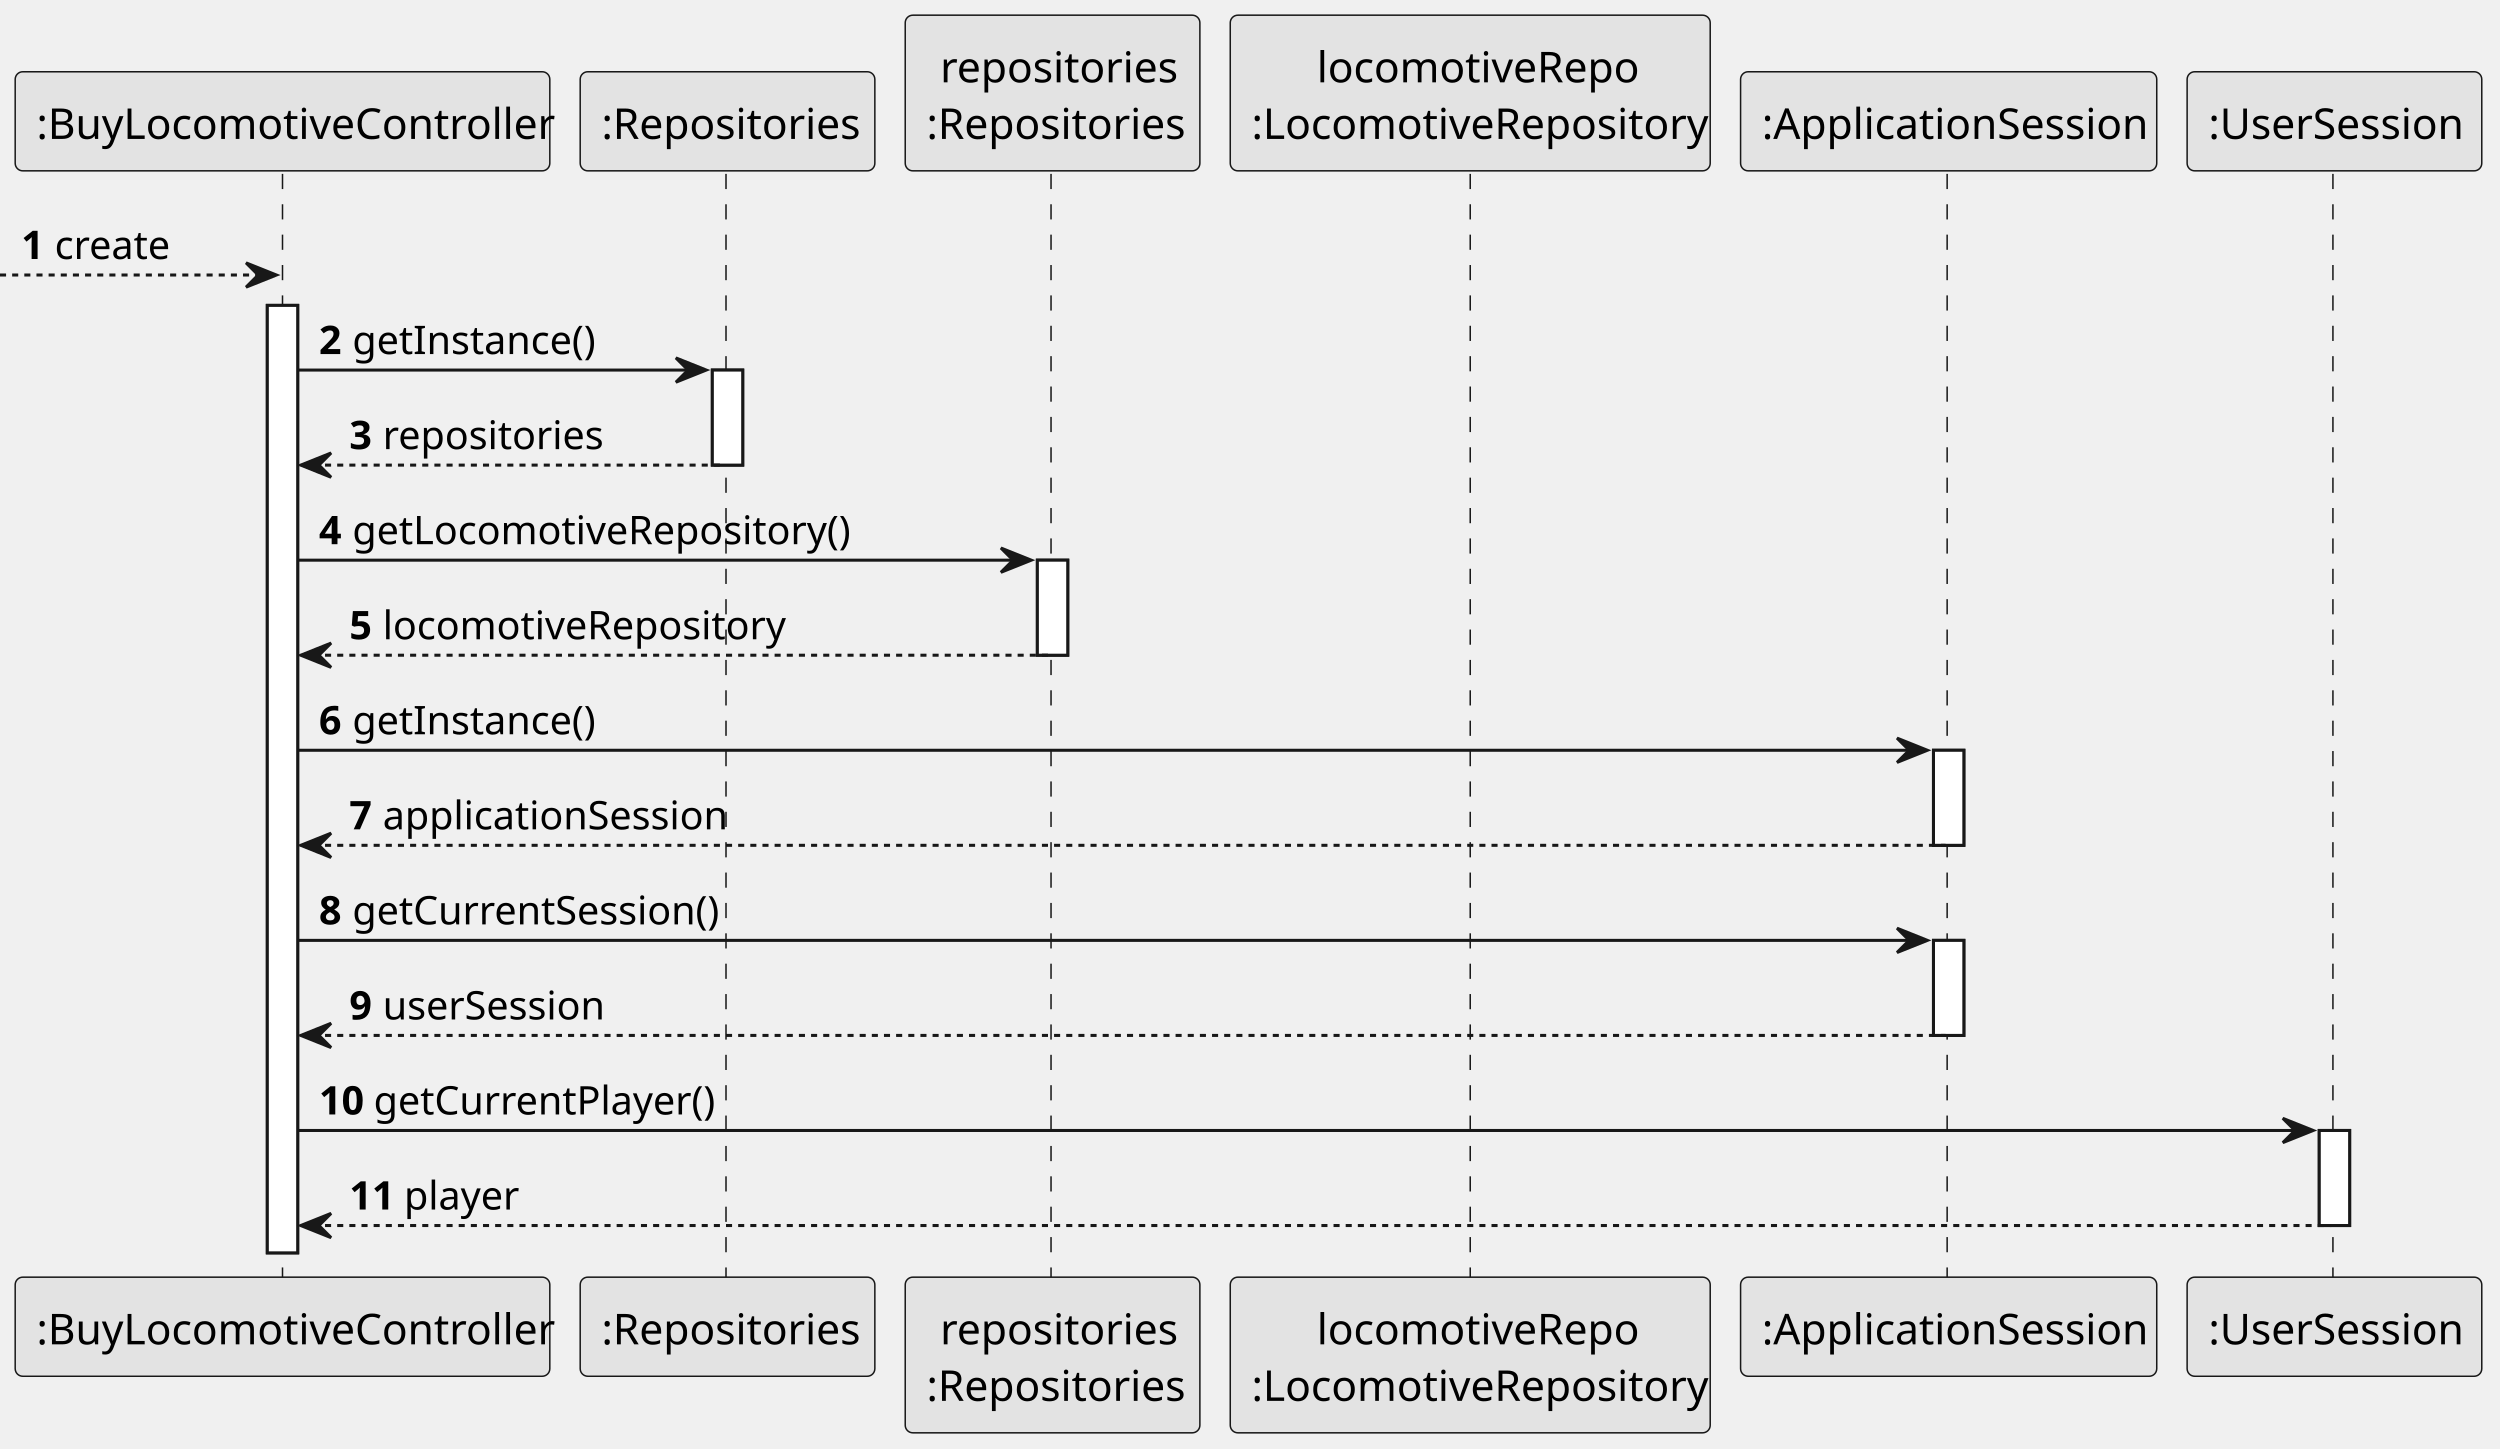
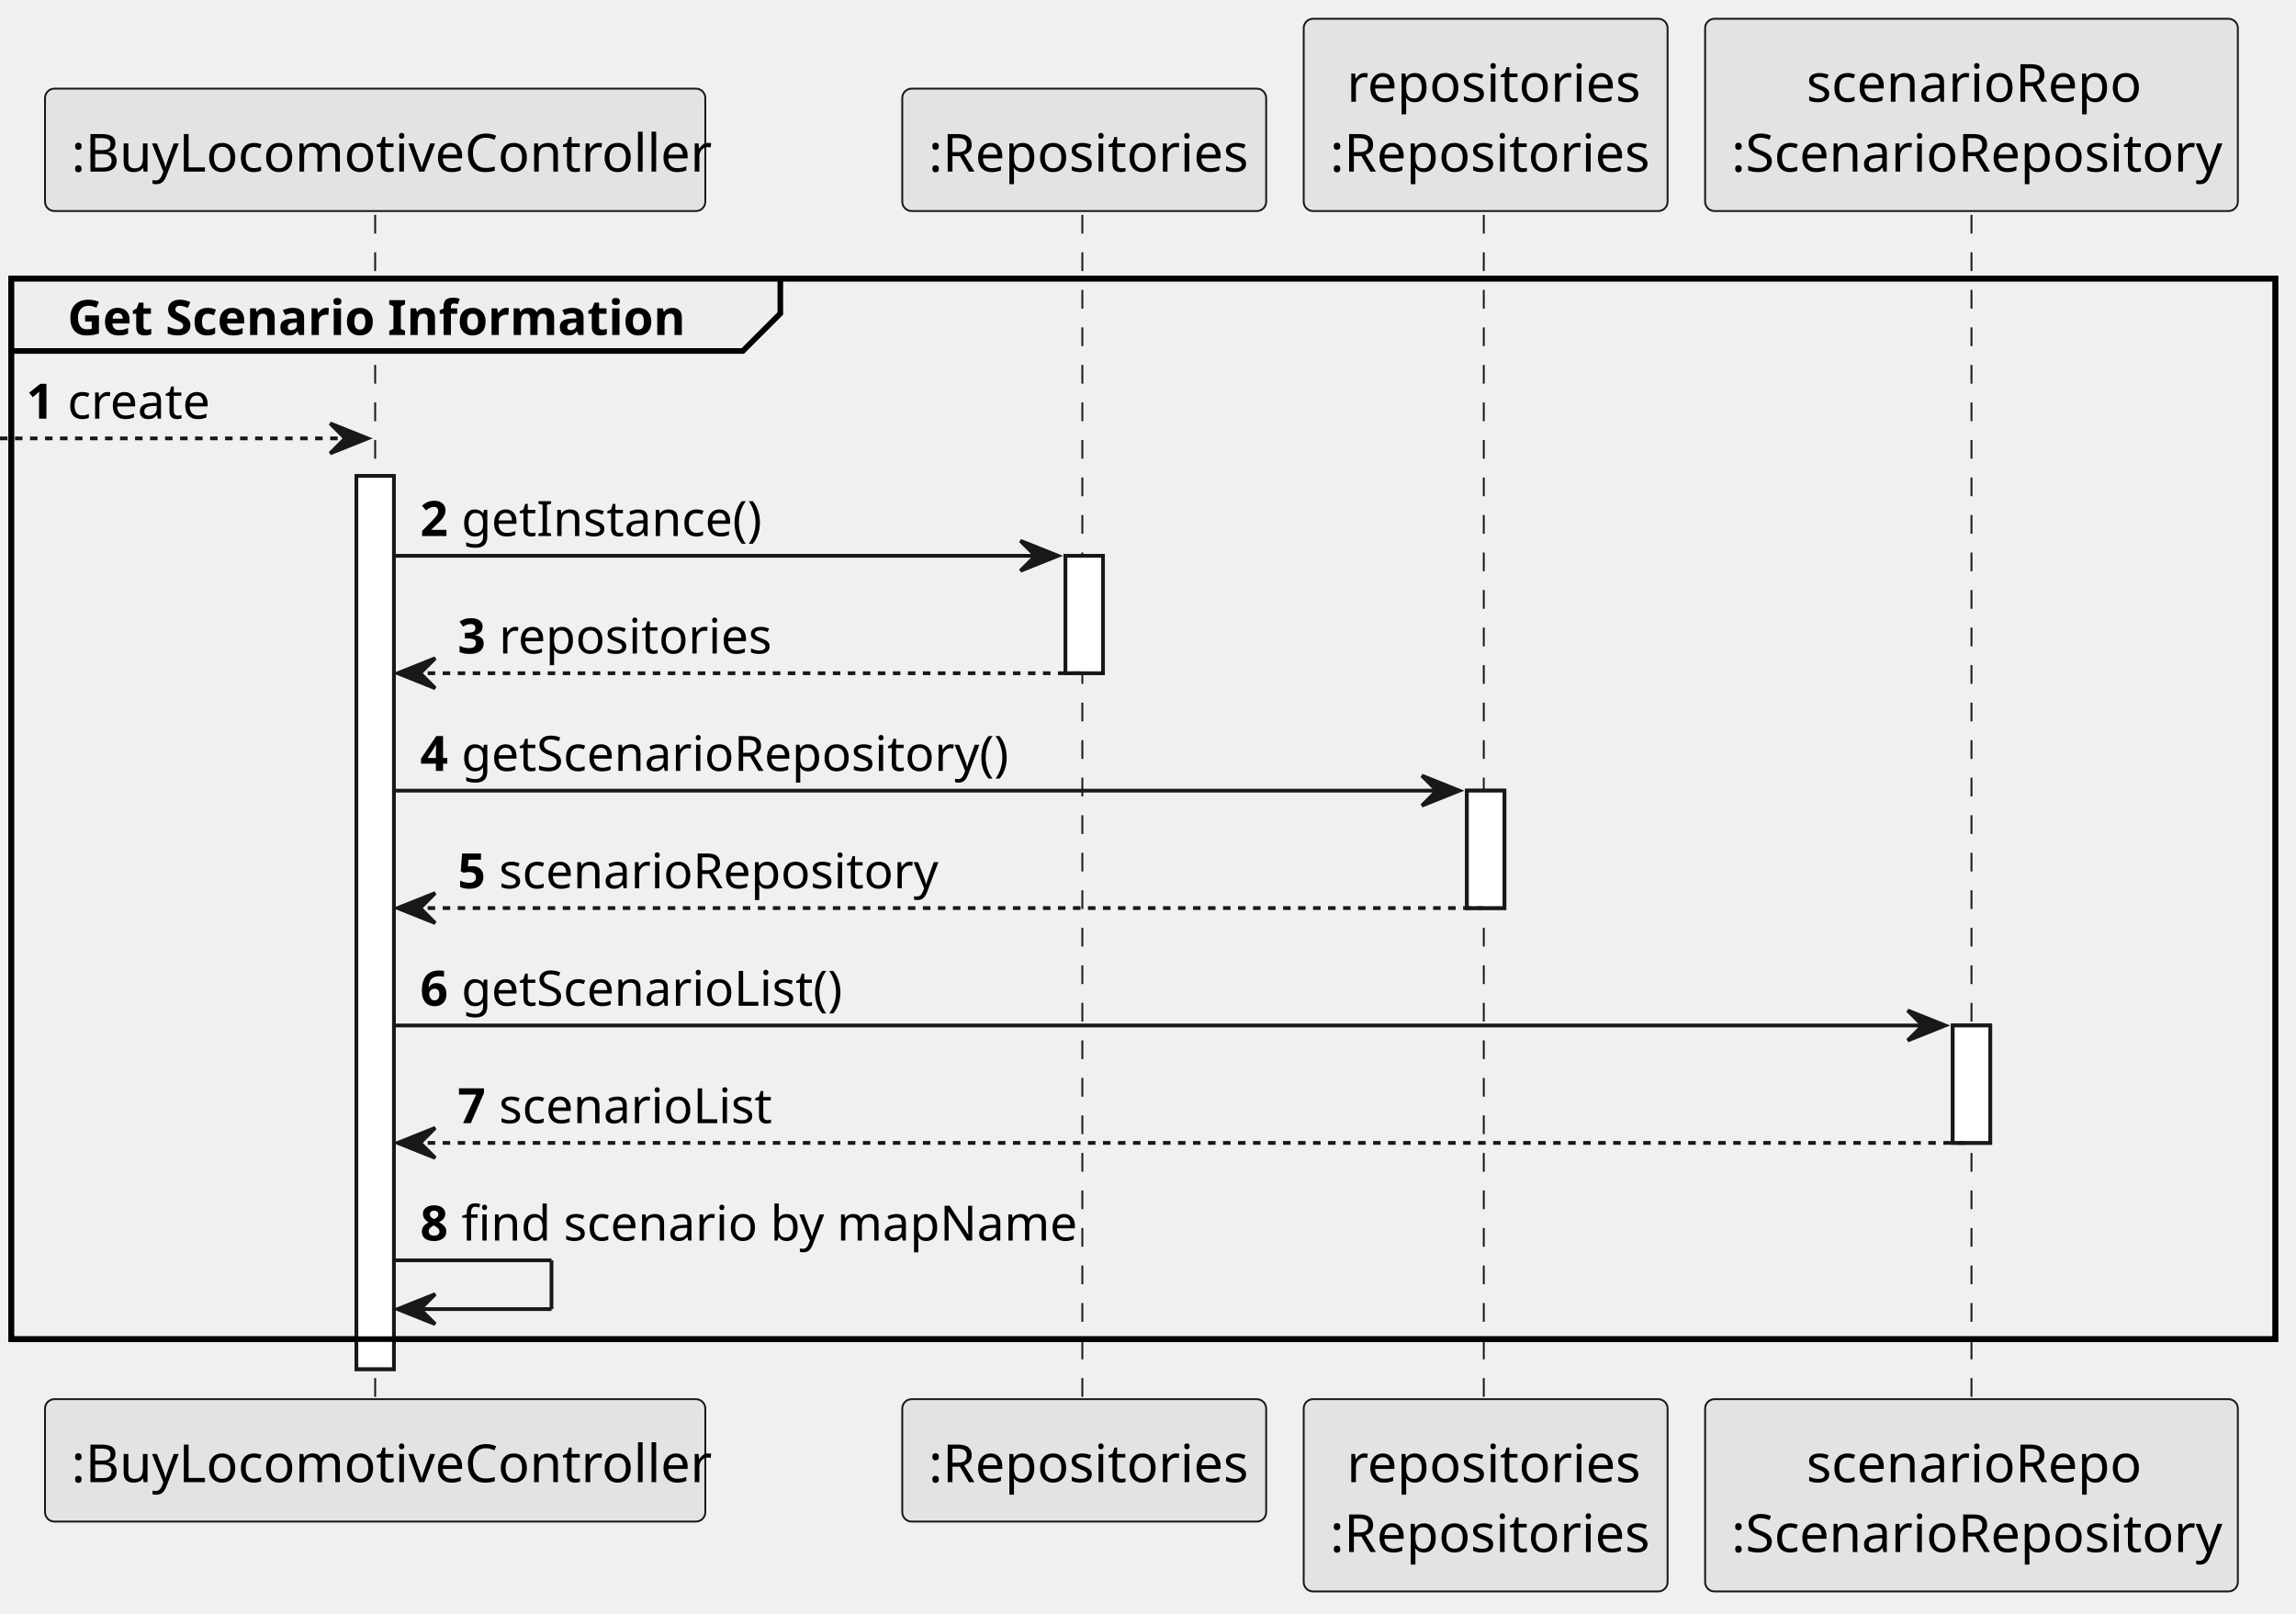
- <svg xmlns="http://www.w3.org/2000/svg" contentStyleType="text/css" height="477px" preserveAspectRatio="none" style="width:823px;height:477px;background:#FFFFFF;" version="1.1" viewBox="0 0 823 477" width="823px" zoomAndPan="magnify">
+ <svg xmlns="http://www.w3.org/2000/svg" contentStyleType="text/css" height="430px" preserveAspectRatio="none" style="width:612px;height:430px;background:#FFFFFF;" version="1.1" viewBox="0 0 612 430" width="612px" zoomAndPan="magnify">
  <defs />
  <g>
-     <rect fill="#FFFFFF" height="311.91" style="stroke:#181818;stroke-width:1.0;" width="10" x="88" y="100.533" />
-     <rect fill="#FFFFFF" height="31.291" style="stroke:#181818;stroke-width:1.0;" width="10" x="234.5" y="121.824" />
-     <rect fill="#FFFFFF" height="31.291" style="stroke:#181818;stroke-width:1.0;" width="10" x="341.5" y="184.406" />
-     <rect fill="#FFFFFF" height="31.291" style="stroke:#181818;stroke-width:1.0;" width="10" x="636.5" y="246.988" />
-     <rect fill="#FFFFFF" height="31.291" style="stroke:#181818;stroke-width:1.0;" width="10" x="636.5" y="309.57" />
-     <rect fill="#FFFFFF" height="31.291" style="stroke:#181818;stroke-width:1.0;" width="10" x="763.5" y="372.152" />
-     <line style="stroke:#181818;stroke-width:0.5;stroke-dasharray:5.0,5.0;" x1="93" x2="93" y1="57.242" y2="421.443" />
-     <line style="stroke:#181818;stroke-width:0.5;stroke-dasharray:5.0,5.0;" x1="239" x2="239" y1="57.242" y2="421.443" />
-     <line style="stroke:#181818;stroke-width:0.5;stroke-dasharray:5.0,5.0;" x1="346" x2="346" y1="57.242" y2="421.443" />
-     <line style="stroke:#181818;stroke-width:0.5;stroke-dasharray:5.0,5.0;" x1="484" x2="484" y1="57.242" y2="421.443" />
-     <line style="stroke:#181818;stroke-width:0.5;stroke-dasharray:5.0,5.0;" x1="641" x2="641" y1="57.242" y2="421.443" />
-     <line style="stroke:#181818;stroke-width:0.5;stroke-dasharray:5.0,5.0;" x1="768" x2="768" y1="57.242" y2="421.443" />
-     <rect fill="#E3E3E3" height="32.621" rx="2.5" ry="2.5" style="stroke:#181818;stroke-width:0.5;" width="176" x="5" y="23.621" />
-     <text fill="#000000" font-family="sans-serif" font-size="14" lengthAdjust="spacing" textLength="162" x="12" y="45.728">:BuyLocomotiveController</text>
-     <rect fill="#E3E3E3" height="32.621" rx="2.5" ry="2.5" style="stroke:#181818;stroke-width:0.5;" width="176" x="5" y="420.443" />
-     <text fill="#000000" font-family="sans-serif" font-size="14" lengthAdjust="spacing" textLength="162" x="12" y="442.551">:BuyLocomotiveController</text>
-     <rect fill="#E3E3E3" height="32.621" rx="2.5" ry="2.5" style="stroke:#181818;stroke-width:0.5;" width="97" x="191" y="23.621" />
-     <text fill="#000000" font-family="sans-serif" font-size="14" lengthAdjust="spacing" textLength="83" x="198" y="45.728">:Repositories</text>
-     <rect fill="#E3E3E3" height="32.621" rx="2.5" ry="2.5" style="stroke:#181818;stroke-width:0.5;" width="97" x="191" y="420.443" />
-     <text fill="#000000" font-family="sans-serif" font-size="14" lengthAdjust="spacing" textLength="83" x="198" y="442.551">:Repositories</text>
-     <rect fill="#E3E3E3" height="51.242" rx="2.5" ry="2.5" style="stroke:#181818;stroke-width:0.5;" width="97" x="298" y="5" />
-     <text fill="#000000" font-family="sans-serif" font-size="14" lengthAdjust="spacing" textLength="74" x="309.5" y="27.107">repositories</text>
-     <text fill="#000000" font-family="sans-serif" font-size="14" lengthAdjust="spacing" textLength="83" x="305" y="45.728">:Repositories</text>
-     <rect fill="#E3E3E3" height="51.242" rx="2.5" ry="2.5" style="stroke:#181818;stroke-width:0.5;" width="97" x="298" y="420.443" />
-     <text fill="#000000" font-family="sans-serif" font-size="14" lengthAdjust="spacing" textLength="74" x="309.5" y="442.551">repositories</text>
-     <text fill="#000000" font-family="sans-serif" font-size="14" lengthAdjust="spacing" textLength="83" x="305" y="461.172">:Repositories</text>
-     <rect fill="#E3E3E3" height="51.242" rx="2.5" ry="2.5" style="stroke:#181818;stroke-width:0.5;" width="158" x="405" y="5" />
-     <text fill="#000000" font-family="sans-serif" font-size="14" lengthAdjust="spacing" textLength="101" x="433.5" y="27.107">locomotiveRepo</text>
-     <text fill="#000000" font-family="sans-serif" font-size="14" lengthAdjust="spacing" textLength="144" x="412" y="45.728">:LocomotiveRepository</text>
-     <rect fill="#E3E3E3" height="51.242" rx="2.5" ry="2.5" style="stroke:#181818;stroke-width:0.5;" width="158" x="405" y="420.443" />
-     <text fill="#000000" font-family="sans-serif" font-size="14" lengthAdjust="spacing" textLength="101" x="433.5" y="442.551">locomotiveRepo</text>
-     <text fill="#000000" font-family="sans-serif" font-size="14" lengthAdjust="spacing" textLength="144" x="412" y="461.172">:LocomotiveRepository</text>
-     <rect fill="#E3E3E3" height="32.621" rx="2.5" ry="2.5" style="stroke:#181818;stroke-width:0.5;" width="137" x="573" y="23.621" />
-     <text fill="#000000" font-family="sans-serif" font-size="14" lengthAdjust="spacing" textLength="123" x="580" y="45.728">:ApplicationSession</text>
-     <rect fill="#E3E3E3" height="32.621" rx="2.5" ry="2.5" style="stroke:#181818;stroke-width:0.5;" width="137" x="573" y="420.443" />
-     <text fill="#000000" font-family="sans-serif" font-size="14" lengthAdjust="spacing" textLength="123" x="580" y="442.551">:ApplicationSession</text>
-     <rect fill="#E3E3E3" height="32.621" rx="2.5" ry="2.5" style="stroke:#181818;stroke-width:0.5;" width="97" x="720" y="23.621" />
-     <text fill="#000000" font-family="sans-serif" font-size="14" lengthAdjust="spacing" textLength="83" x="727" y="45.728">:UserSession</text>
-     <rect fill="#E3E3E3" height="32.621" rx="2.5" ry="2.5" style="stroke:#181818;stroke-width:0.5;" width="97" x="720" y="420.443" />
-     <text fill="#000000" font-family="sans-serif" font-size="14" lengthAdjust="spacing" textLength="83" x="727" y="442.551">:UserSession</text>
-     <rect fill="#FFFFFF" height="311.91" style="stroke:#181818;stroke-width:1.0;" width="10" x="88" y="100.533" />
-     <rect fill="#FFFFFF" height="31.291" style="stroke:#181818;stroke-width:1.0;" width="10" x="234.5" y="121.824" />
-     <rect fill="#FFFFFF" height="31.291" style="stroke:#181818;stroke-width:1.0;" width="10" x="341.5" y="184.406" />
-     <rect fill="#FFFFFF" height="31.291" style="stroke:#181818;stroke-width:1.0;" width="10" x="636.5" y="246.988" />
-     <rect fill="#FFFFFF" height="31.291" style="stroke:#181818;stroke-width:1.0;" width="10" x="636.5" y="309.57" />
-     <rect fill="#FFFFFF" height="31.291" style="stroke:#181818;stroke-width:1.0;" width="10" x="763.5" y="372.152" />
-     <polygon fill="#181818" points="81,86.533,91,90.533,81,94.533,85,90.533" style="stroke:#181818;stroke-width:1.0;" />
-     <line style="stroke:#181818;stroke-width:1.0;stroke-dasharray:2.0,2.0;" x1="0" x2="87" y1="90.533" y2="90.533" />
-     <text fill="#000000" font-family="sans-serif" font-size="13" font-weight="bold" lengthAdjust="spacing" textLength="7" x="7" y="85.27">1</text>
-     <text fill="#000000" font-family="sans-serif" font-size="13" lengthAdjust="spacing" textLength="36" x="18" y="85.27">create</text>
-     <polygon fill="#181818" points="222.5,117.824,232.5,121.824,222.5,125.824,226.5,121.824" style="stroke:#181818;stroke-width:1.0;" />
-     <line style="stroke:#181818;stroke-width:1.0;" x1="98" x2="228.5" y1="121.824" y2="121.824" />
-     <text fill="#000000" font-family="sans-serif" font-size="13" font-weight="bold" lengthAdjust="spacing" textLength="7" x="105" y="116.561">2</text>
-     <text fill="#000000" font-family="sans-serif" font-size="13" lengthAdjust="spacing" textLength="75" x="116" y="116.561">getInstance()</text>
-     <polygon fill="#181818" points="109,149.115,99,153.115,109,157.115,105,153.115" style="stroke:#181818;stroke-width:1.0;" />
-     <line style="stroke:#181818;stroke-width:1.0;stroke-dasharray:2.0,2.0;" x1="103" x2="238.5" y1="153.115" y2="153.115" />
-     <text fill="#000000" font-family="sans-serif" font-size="13" font-weight="bold" lengthAdjust="spacing" textLength="7" x="115" y="147.852">3</text>
-     <text fill="#000000" font-family="sans-serif" font-size="13" lengthAdjust="spacing" textLength="67" x="126" y="147.852">repositories</text>
-     <polygon fill="#181818" points="329.5,180.406,339.5,184.406,329.5,188.406,333.5,184.406" style="stroke:#181818;stroke-width:1.0;" />
-     <line style="stroke:#181818;stroke-width:1.0;" x1="98" x2="335.5" y1="184.406" y2="184.406" />
-     <text fill="#000000" font-family="sans-serif" font-size="13" font-weight="bold" lengthAdjust="spacing" textLength="7" x="105" y="179.144">4</text>
-     <text fill="#000000" font-family="sans-serif" font-size="13" lengthAdjust="spacing" textLength="153" x="116" y="179.144">getLocomotiveRepository()</text>
-     <polygon fill="#181818" points="109,211.697,99,215.697,109,219.697,105,215.697" style="stroke:#181818;stroke-width:1.0;" />
-     <line style="stroke:#181818;stroke-width:1.0;stroke-dasharray:2.0,2.0;" x1="103" x2="345.5" y1="215.697" y2="215.697" />
-     <text fill="#000000" font-family="sans-serif" font-size="13" font-weight="bold" lengthAdjust="spacing" textLength="7" x="115" y="210.435">5</text>
-     <text fill="#000000" font-family="sans-serif" font-size="13" lengthAdjust="spacing" textLength="123" x="126" y="210.435">locomotiveRepository</text>
-     <polygon fill="#181818" points="624.5,242.988,634.5,246.988,624.5,250.988,628.5,246.988" style="stroke:#181818;stroke-width:1.0;" />
-     <line style="stroke:#181818;stroke-width:1.0;" x1="98" x2="630.5" y1="246.988" y2="246.988" />
-     <text fill="#000000" font-family="sans-serif" font-size="13" font-weight="bold" lengthAdjust="spacing" textLength="7" x="105" y="241.726">6</text>
-     <text fill="#000000" font-family="sans-serif" font-size="13" lengthAdjust="spacing" textLength="75" x="116" y="241.726">getInstance()</text>
-     <polygon fill="#181818" points="109,274.279,99,278.279,109,282.279,105,278.279" style="stroke:#181818;stroke-width:1.0;" />
-     <line style="stroke:#181818;stroke-width:1.0;stroke-dasharray:2.0,2.0;" x1="103" x2="640.5" y1="278.279" y2="278.279" />
-     <text fill="#000000" font-family="sans-serif" font-size="13" font-weight="bold" lengthAdjust="spacing" textLength="7" x="115" y="273.017">7</text>
-     <text fill="#000000" font-family="sans-serif" font-size="13" lengthAdjust="spacing" textLength="109" x="126" y="273.017">applicationSession</text>
-     <polygon fill="#181818" points="624.5,305.57,634.5,309.57,624.5,313.57,628.5,309.57" style="stroke:#181818;stroke-width:1.0;" />
-     <line style="stroke:#181818;stroke-width:1.0;" x1="98" x2="630.5" y1="309.57" y2="309.57" />
-     <text fill="#000000" font-family="sans-serif" font-size="13" font-weight="bold" lengthAdjust="spacing" textLength="7" x="105" y="304.308">8</text>
-     <text fill="#000000" font-family="sans-serif" font-size="13" lengthAdjust="spacing" textLength="115" x="116" y="304.308">getCurrentSession()</text>
-     <polygon fill="#181818" points="109,336.861,99,340.861,109,344.861,105,340.861" style="stroke:#181818;stroke-width:1.0;" />
-     <line style="stroke:#181818;stroke-width:1.0;stroke-dasharray:2.0,2.0;" x1="103" x2="640.5" y1="340.861" y2="340.861" />
-     <text fill="#000000" font-family="sans-serif" font-size="13" font-weight="bold" lengthAdjust="spacing" textLength="7" x="115" y="335.599">9</text>
-     <text fill="#000000" font-family="sans-serif" font-size="13" lengthAdjust="spacing" textLength="72" x="126" y="335.599">userSession</text>
-     <polygon fill="#181818" points="751.5,368.152,761.5,372.152,751.5,376.152,755.5,372.152" style="stroke:#181818;stroke-width:1.0;" />
-     <line style="stroke:#181818;stroke-width:1.0;" x1="98" x2="757.5" y1="372.152" y2="372.152" />
-     <text fill="#000000" font-family="sans-serif" font-size="13" font-weight="bold" lengthAdjust="spacing" textLength="14" x="105" y="366.89">10</text>
-     <text fill="#000000" font-family="sans-serif" font-size="13" lengthAdjust="spacing" textLength="105" x="123" y="366.89">getCurrentPlayer()</text>
-     <polygon fill="#181818" points="109,399.443,99,403.443,109,407.443,105,403.443" style="stroke:#181818;stroke-width:1.0;" />
-     <line style="stroke:#181818;stroke-width:1.0;stroke-dasharray:2.0,2.0;" x1="103" x2="767.5" y1="403.443" y2="403.443" />
-     <text fill="#000000" font-family="sans-serif" font-size="13" font-weight="bold" lengthAdjust="spacing" textLength="14" x="115" y="398.181">11</text>
-     <text fill="#000000" font-family="sans-serif" font-size="13" lengthAdjust="spacing" textLength="35" x="133" y="398.181">player</text>
+     <rect fill="#FFFFFF" height="238.037" style="stroke:#181818;stroke-width:1.0;" width="10" x="95" y="126.824" />
+     <rect fill="#FFFFFF" height="31.291" style="stroke:#181818;stroke-width:1.0;" width="10" x="284" y="148.115" />
+     <rect fill="#FFFFFF" height="31.291" style="stroke:#181818;stroke-width:1.0;" width="10" x="391" y="210.697" />
+     <rect fill="#FFFFFF" height="31.291" style="stroke:#181818;stroke-width:1.0;" width="10" x="520.5" y="273.279" />
+     <rect fill="none" height="282.619" style="stroke:#000000;stroke-width:1.5;" width="603.5" x="3" y="74.242" />
+     <line style="stroke:#181818;stroke-width:0.5;stroke-dasharray:5.0,5.0;" x1="100" x2="100" y1="57.242" y2="373.861" />
+     <line style="stroke:#181818;stroke-width:0.5;stroke-dasharray:5.0,5.0;" x1="288.5" x2="288.5" y1="57.242" y2="373.861" />
+     <line style="stroke:#181818;stroke-width:0.5;stroke-dasharray:5.0,5.0;" x1="395.5" x2="395.5" y1="57.242" y2="373.861" />
+     <line style="stroke:#181818;stroke-width:0.5;stroke-dasharray:5.0,5.0;" x1="525.5" x2="525.5" y1="57.242" y2="373.861" />
+     <rect fill="#E3E3E3" height="32.621" rx="2.5" ry="2.5" style="stroke:#181818;stroke-width:0.5;" width="176" x="12" y="23.621" />
+     <text fill="#000000" font-family="sans-serif" font-size="14" lengthAdjust="spacing" textLength="162" x="19" y="45.728">:BuyLocomotiveController</text>
+     <rect fill="#E3E3E3" height="32.621" rx="2.5" ry="2.5" style="stroke:#181818;stroke-width:0.5;" width="176" x="12" y="372.861" />
+     <text fill="#000000" font-family="sans-serif" font-size="14" lengthAdjust="spacing" textLength="162" x="19" y="394.969">:BuyLocomotiveController</text>
+     <rect fill="#E3E3E3" height="32.621" rx="2.5" ry="2.5" style="stroke:#181818;stroke-width:0.5;" width="97" x="240.5" y="23.621" />
+     <text fill="#000000" font-family="sans-serif" font-size="14" lengthAdjust="spacing" textLength="83" x="247.5" y="45.728">:Repositories</text>
+     <rect fill="#E3E3E3" height="32.621" rx="2.5" ry="2.5" style="stroke:#181818;stroke-width:0.5;" width="97" x="240.5" y="372.861" />
+     <text fill="#000000" font-family="sans-serif" font-size="14" lengthAdjust="spacing" textLength="83" x="247.5" y="394.969">:Repositories</text>
+     <rect fill="#E3E3E3" height="51.242" rx="2.5" ry="2.5" style="stroke:#181818;stroke-width:0.5;" width="97" x="347.5" y="5" />
+     <text fill="#000000" font-family="sans-serif" font-size="14" lengthAdjust="spacing" textLength="74" x="359" y="27.107">repositories</text>
+     <text fill="#000000" font-family="sans-serif" font-size="14" lengthAdjust="spacing" textLength="83" x="354.5" y="45.728">:Repositories</text>
+     <rect fill="#E3E3E3" height="51.242" rx="2.5" ry="2.5" style="stroke:#181818;stroke-width:0.5;" width="97" x="347.5" y="372.861" />
+     <text fill="#000000" font-family="sans-serif" font-size="14" lengthAdjust="spacing" textLength="74" x="359" y="394.969">repositories</text>
+     <text fill="#000000" font-family="sans-serif" font-size="14" lengthAdjust="spacing" textLength="83" x="354.5" y="413.59">:Repositories</text>
+     <rect fill="#E3E3E3" height="51.242" rx="2.5" ry="2.5" style="stroke:#181818;stroke-width:0.5;" width="142" x="454.5" y="5" />
+     <text fill="#000000" font-family="sans-serif" font-size="14" lengthAdjust="spacing" textLength="88" x="481.5" y="27.107">scenarioRepo</text>
+     <text fill="#000000" font-family="sans-serif" font-size="14" lengthAdjust="spacing" textLength="128" x="461.5" y="45.728">:ScenarioRepository</text>
+     <rect fill="#E3E3E3" height="51.242" rx="2.5" ry="2.5" style="stroke:#181818;stroke-width:0.5;" width="142" x="454.5" y="372.861" />
+     <text fill="#000000" font-family="sans-serif" font-size="14" lengthAdjust="spacing" textLength="88" x="481.5" y="394.969">scenarioRepo</text>
+     <text fill="#000000" font-family="sans-serif" font-size="14" lengthAdjust="spacing" textLength="128" x="461.5" y="413.59">:ScenarioRepository</text>
+     <rect fill="#FFFFFF" height="238.037" style="stroke:#181818;stroke-width:1.0;" width="10" x="95" y="126.824" />
+     <rect fill="#FFFFFF" height="31.291" style="stroke:#181818;stroke-width:1.0;" width="10" x="284" y="148.115" />
+     <rect fill="#FFFFFF" height="31.291" style="stroke:#181818;stroke-width:1.0;" width="10" x="391" y="210.697" />
+     <rect fill="#FFFFFF" height="31.291" style="stroke:#181818;stroke-width:1.0;" width="10" x="520.5" y="273.279" />
+     <path d="M3,74.242 L208,74.242 L208,83.533 L198,93.533 L3,93.533 L3,74.242 " fill="#EEEEEE" style="stroke:#000000;stroke-width:1.5;" />
+     <rect fill="none" height="282.619" style="stroke:#000000;stroke-width:1.5;" width="603.5" x="3" y="74.242" />
+     <text fill="#000000" font-family="sans-serif" font-size="13" font-weight="bold" lengthAdjust="spacing" textLength="160" x="18" y="89.27">Get Scenario Information</text>
+     <polygon fill="#181818" points="88,112.824,98,116.824,88,120.824,92,116.824" style="stroke:#181818;stroke-width:1.0;" />
+     <line style="stroke:#181818;stroke-width:1.0;stroke-dasharray:2.0,2.0;" x1="0" x2="94" y1="116.824" y2="116.824" />
+     <text fill="#000000" font-family="sans-serif" font-size="13" font-weight="bold" lengthAdjust="spacing" textLength="7" x="7" y="111.561">1</text>
+     <text fill="#000000" font-family="sans-serif" font-size="13" lengthAdjust="spacing" textLength="36" x="18" y="111.561">create</text>
+     <polygon fill="#181818" points="272,144.115,282,148.115,272,152.115,276,148.115" style="stroke:#181818;stroke-width:1.0;" />
+     <line style="stroke:#181818;stroke-width:1.0;" x1="105" x2="278" y1="148.115" y2="148.115" />
+     <text fill="#000000" font-family="sans-serif" font-size="13" font-weight="bold" lengthAdjust="spacing" textLength="7" x="112" y="142.852">2</text>
+     <text fill="#000000" font-family="sans-serif" font-size="13" lengthAdjust="spacing" textLength="75" x="123" y="142.852">getInstance()</text>
+     <polygon fill="#181818" points="116,175.406,106,179.406,116,183.406,112,179.406" style="stroke:#181818;stroke-width:1.0;" />
+     <line style="stroke:#181818;stroke-width:1.0;stroke-dasharray:2.0,2.0;" x1="110" x2="288" y1="179.406" y2="179.406" />
+     <text fill="#000000" font-family="sans-serif" font-size="13" font-weight="bold" lengthAdjust="spacing" textLength="7" x="122" y="174.144">3</text>
+     <text fill="#000000" font-family="sans-serif" font-size="13" lengthAdjust="spacing" textLength="67" x="133" y="174.144">repositories</text>
+     <polygon fill="#181818" points="379,206.697,389,210.697,379,214.697,383,210.697" style="stroke:#181818;stroke-width:1.0;" />
+     <line style="stroke:#181818;stroke-width:1.0;" x1="105" x2="385" y1="210.697" y2="210.697" />
+     <text fill="#000000" font-family="sans-serif" font-size="13" font-weight="bold" lengthAdjust="spacing" textLength="7" x="112" y="205.435">4</text>
+     <text fill="#000000" font-family="sans-serif" font-size="13" lengthAdjust="spacing" textLength="139" x="123" y="205.435">getScenarioRepository()</text>
+     <polygon fill="#181818" points="116,237.988,106,241.988,116,245.988,112,241.988" style="stroke:#181818;stroke-width:1.0;" />
+     <line style="stroke:#181818;stroke-width:1.0;stroke-dasharray:2.0,2.0;" x1="110" x2="395" y1="241.988" y2="241.988" />
+     <text fill="#000000" font-family="sans-serif" font-size="13" font-weight="bold" lengthAdjust="spacing" textLength="7" x="122" y="236.726">5</text>
+     <text fill="#000000" font-family="sans-serif" font-size="13" lengthAdjust="spacing" textLength="111" x="133" y="236.726">scenarioRepository</text>
+     <polygon fill="#181818" points="508.5,269.279,518.5,273.279,508.5,277.279,512.5,273.279" style="stroke:#181818;stroke-width:1.0;" />
+     <line style="stroke:#181818;stroke-width:1.0;" x1="105" x2="514.5" y1="273.279" y2="273.279" />
+     <text fill="#000000" font-family="sans-serif" font-size="13" font-weight="bold" lengthAdjust="spacing" textLength="7" x="112" y="268.017">6</text>
+     <text fill="#000000" font-family="sans-serif" font-size="13" lengthAdjust="spacing" textLength="98" x="123" y="268.017">getScenarioList()</text>
+     <polygon fill="#181818" points="116,300.57,106,304.57,116,308.57,112,304.57" style="stroke:#181818;stroke-width:1.0;" />
+     <line style="stroke:#181818;stroke-width:1.0;stroke-dasharray:2.0,2.0;" x1="110" x2="524.5" y1="304.57" y2="304.57" />
+     <text fill="#000000" font-family="sans-serif" font-size="13" font-weight="bold" lengthAdjust="spacing" textLength="7" x="122" y="299.308">7</text>
+     <text fill="#000000" font-family="sans-serif" font-size="13" lengthAdjust="spacing" textLength="70" x="133" y="299.308">scenarioList</text>
+     <line style="stroke:#181818;stroke-width:1.0;" x1="105" x2="147" y1="335.861" y2="335.861" />
+     <line style="stroke:#181818;stroke-width:1.0;" x1="147" x2="147" y1="335.861" y2="348.861" />
+     <line style="stroke:#181818;stroke-width:1.0;" x1="106" x2="147" y1="348.861" y2="348.861" />
+     <polygon fill="#181818" points="116,344.861,106,348.861,116,352.861,112,348.861" style="stroke:#181818;stroke-width:1.0;" />
+     <text fill="#000000" font-family="sans-serif" font-size="13" font-weight="bold" lengthAdjust="spacing" textLength="7" x="112" y="330.599">8</text>
+     <text fill="#000000" font-family="sans-serif" font-size="13" lengthAdjust="spacing" textLength="154" x="123" y="330.599">find scenario by mapName</text>
  </g>
</svg>
